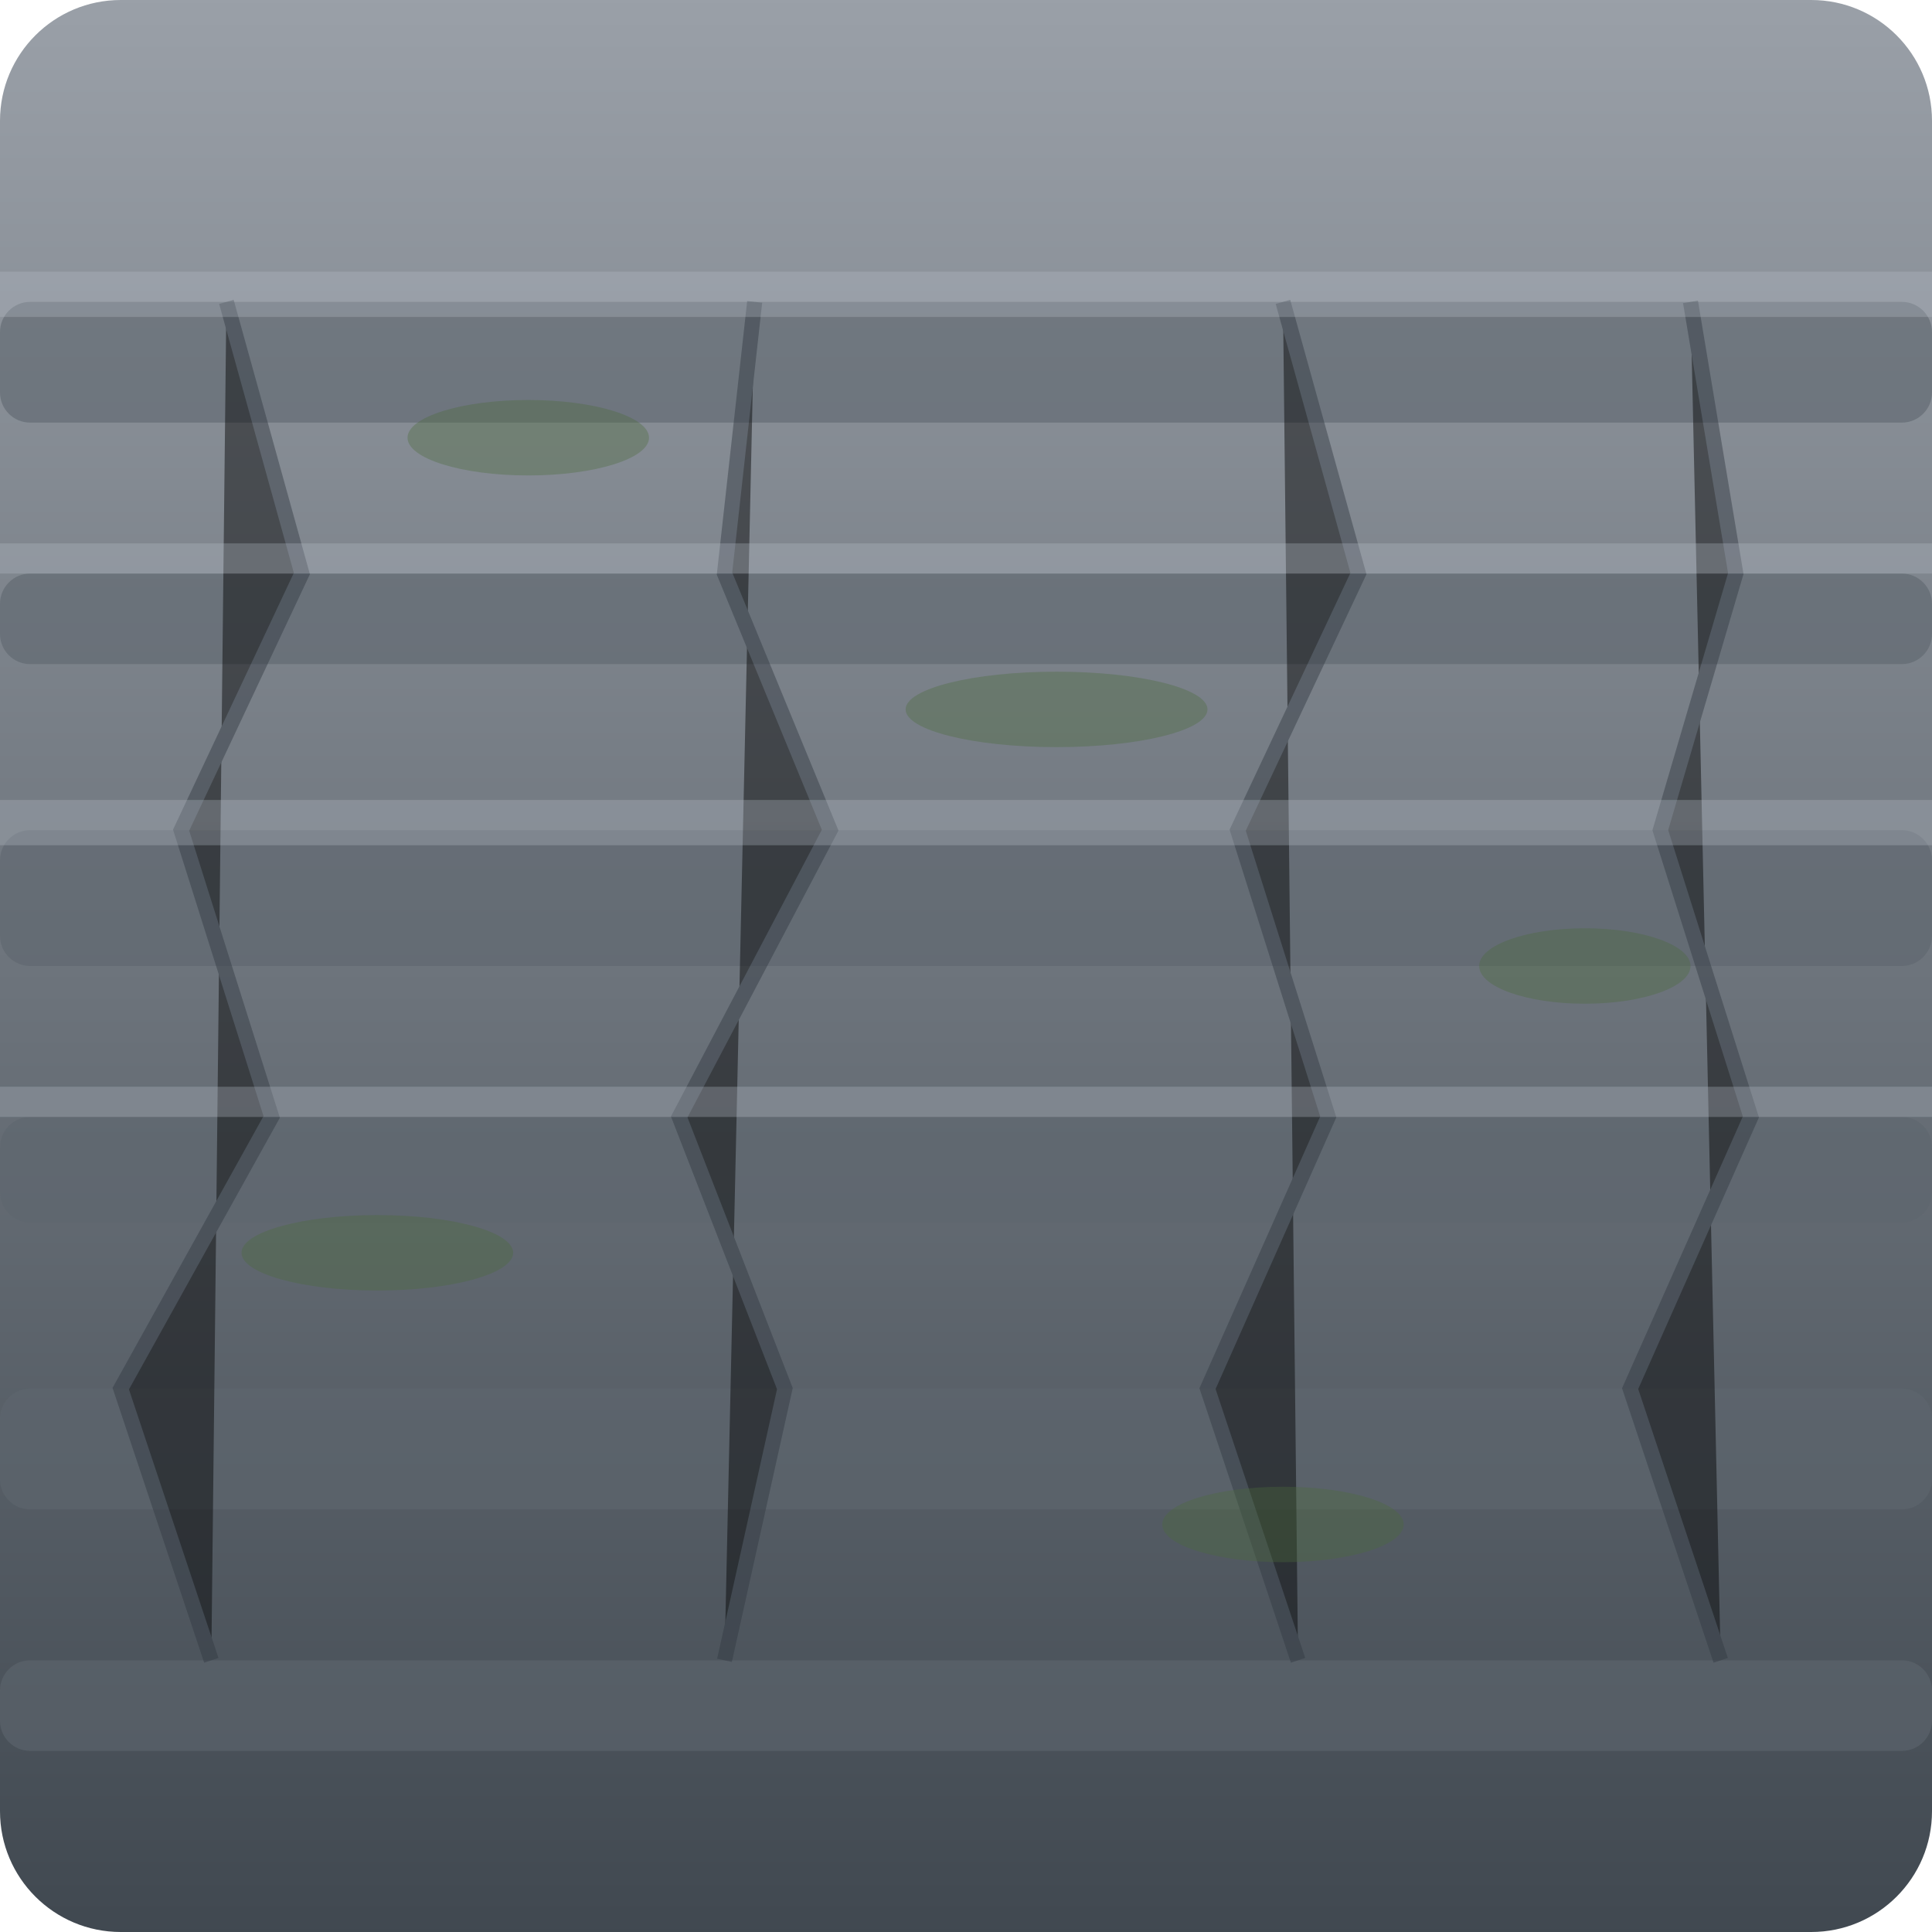
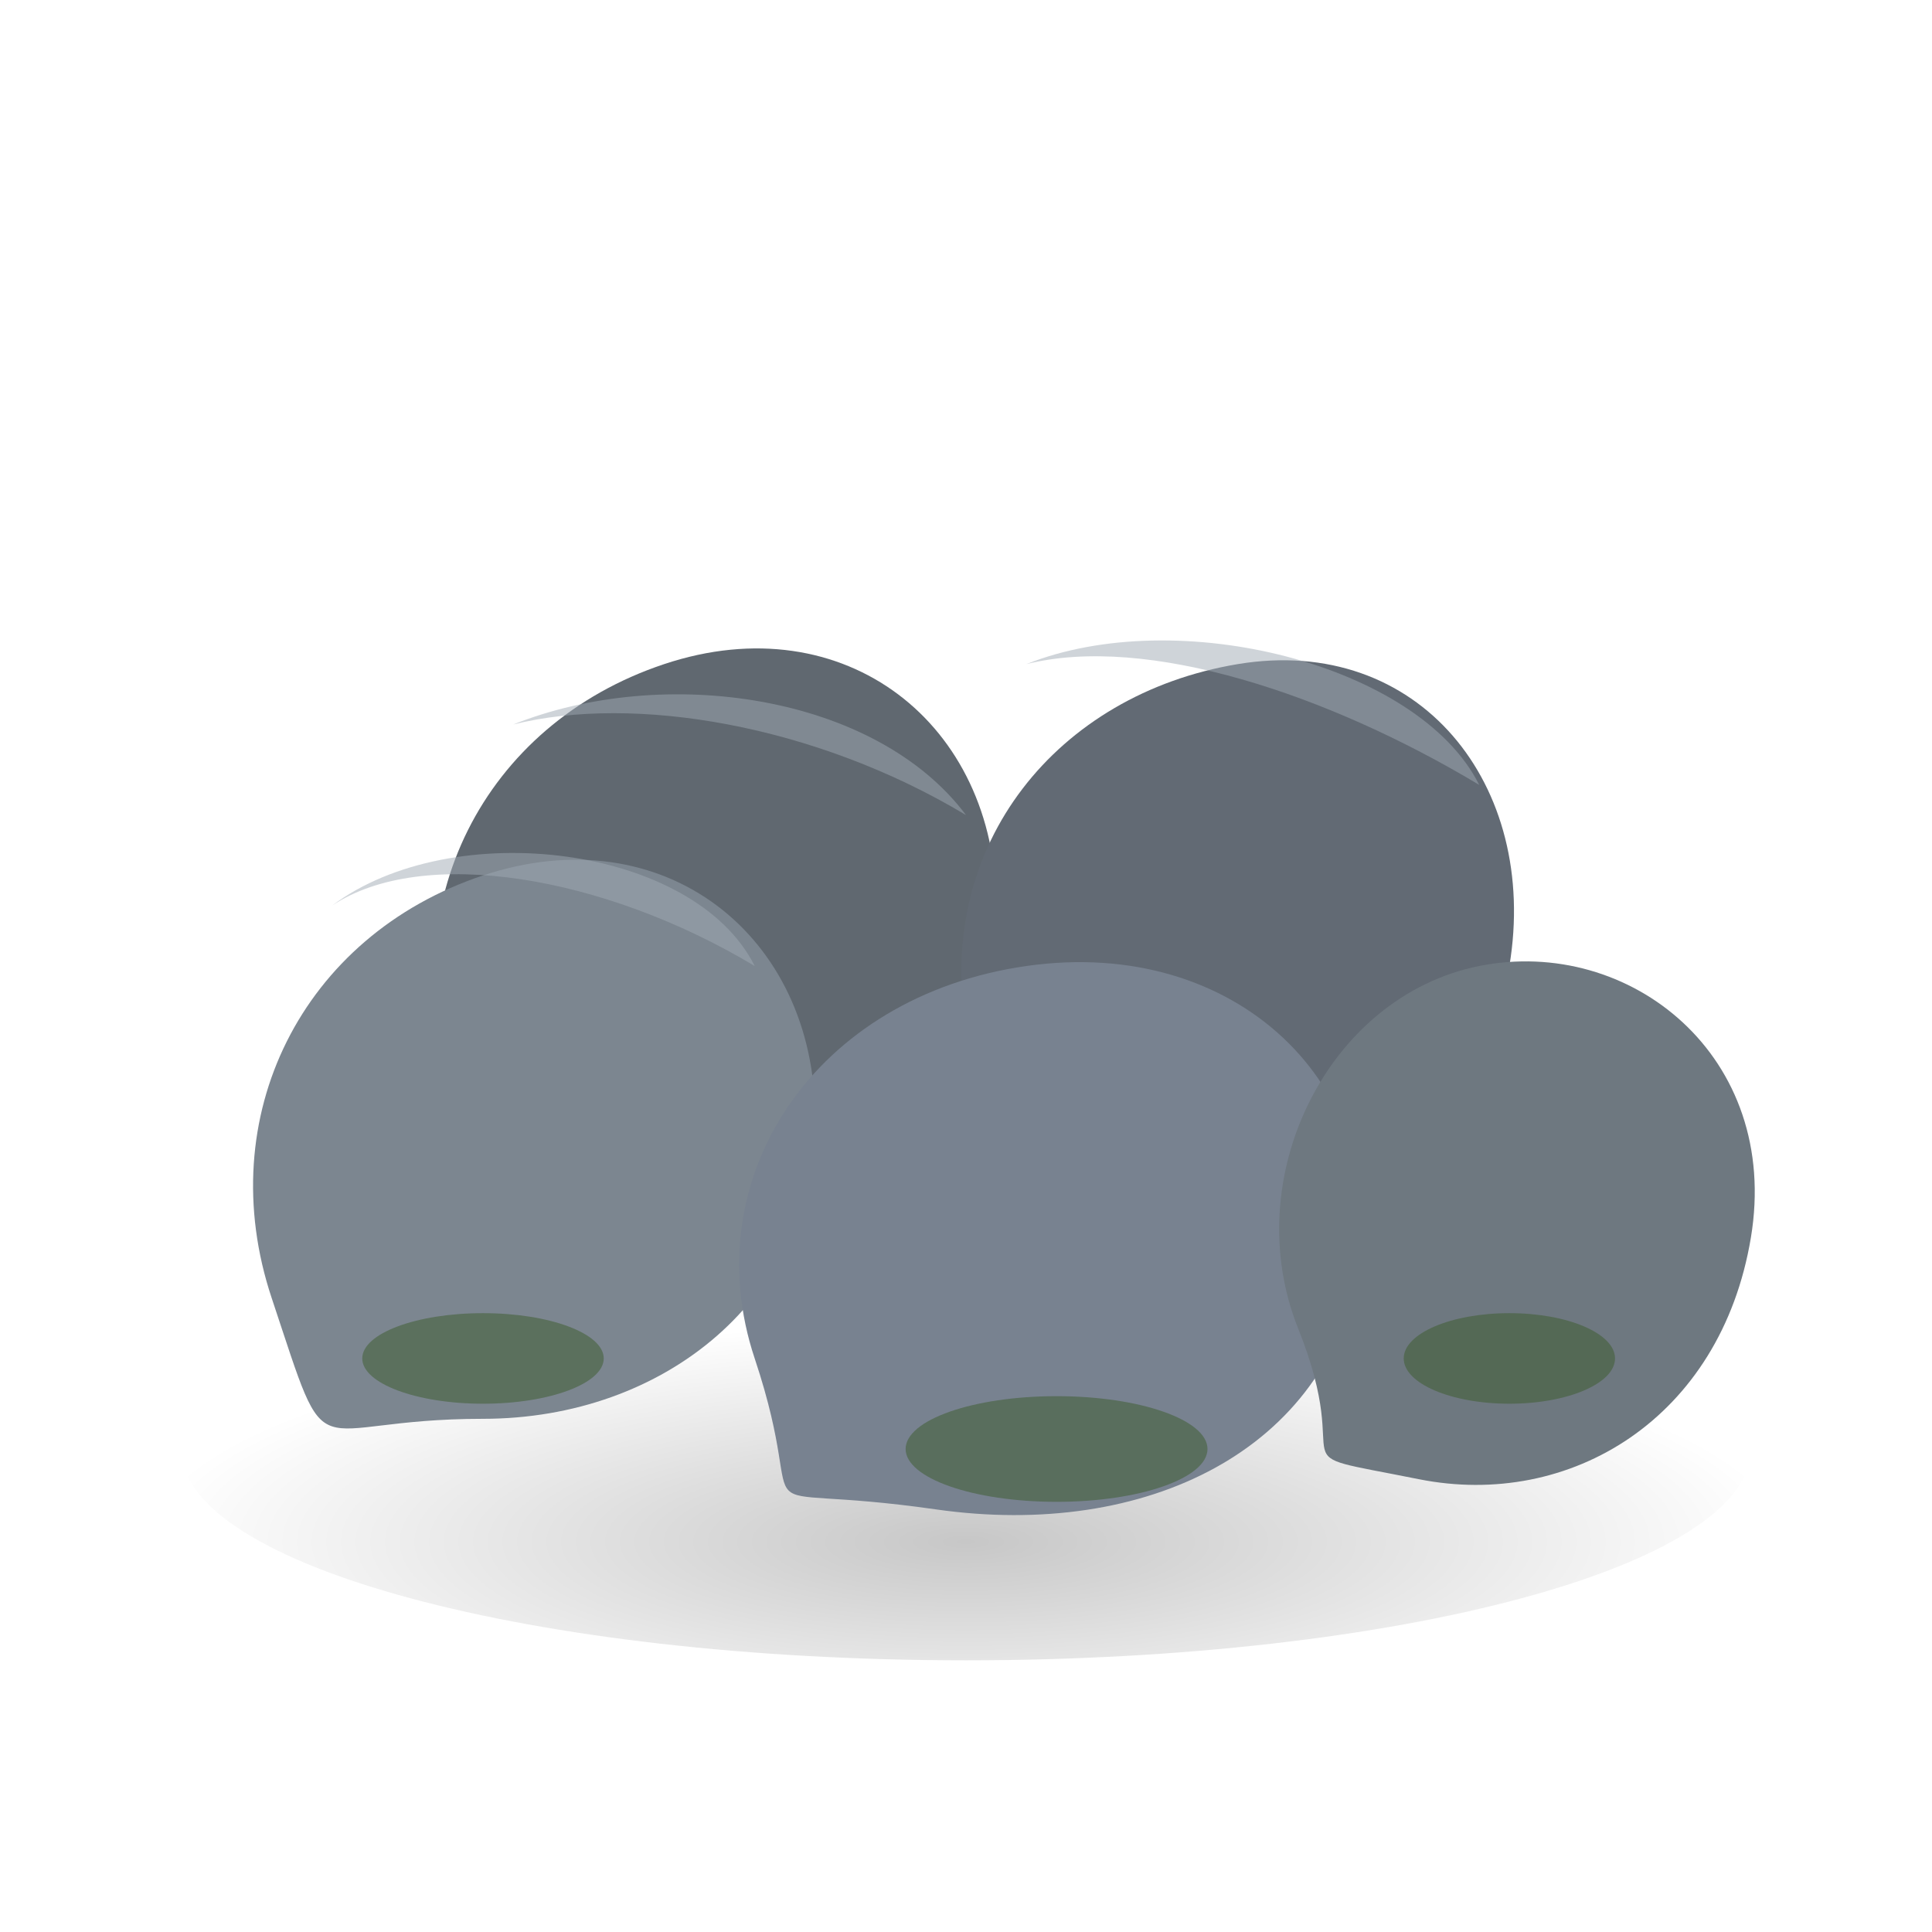
<svg xmlns="http://www.w3.org/2000/svg" width="128" height="128" viewBox="0 0 128 128">
  <defs>
-     <linearGradient id="bg" x1="0%" y1="0%" x2="0%" y2="100%">
-       <stop offset="0%" stop-color="#9aa0a8" />
-       <stop offset="100%" stop-color="#404850" />
-     </linearGradient>
+     <radialGradient id="shadow" cx="50%" cy="72%" r="52%">
+       <stop offset="0%" stop-color="#000" stop-opacity="0.22" />
+       <stop offset="100%" stop-color="#000" stop-opacity="0" />
+     </radialGradient>
  </defs>
-   <rect width="128" height="128" fill="url(#bg)" rx="8" />
-   <g fill="#5e666e" opacity="0.6">
-     <rect x="0" y="20" width="128" height="8" rx="2" />
-     <rect x="0" y="38" width="128" height="6" rx="2" />
-     <rect x="0" y="55" width="128" height="9" rx="2" />
-     <rect x="0" y="74" width="128" height="7" rx="2" />
-     <rect x="0" y="92" width="128" height="8" rx="2" />
-     <rect x="0" y="110" width="128" height="6" rx="2" />
+   <ellipse cx="64" cy="96" rx="52" ry="14" fill="url(#shadow)" />
+   <g>
+     <path d="M30 72 C26 60 32 48 44 44 C56 40 66 48 66 60 C66 72 56 80 44 80 C32 80 34 84 30 72Z" fill="#606870" />
+     <path d="M64 68 C62 56 70 46 82 44 C94 42 102 52 100 64 C98 76 88 82 76 80 C64 78 66 80 64 68Z" fill="#626a74" />
+     <path d="M18 86 C14 74 20 62 32 58 C44 54 54 62 54 74 C54 86 44 94 32 94 C20 94 22 98 18 86Z" fill="#7c8690" />
+     <path d="M50 90 C46 78 54 66 68 64 C82 62 92 72 90 84 C88 96 76 102 62 100 C48 98 54 102 50 90Z" fill="#788290" />
+     <path d="M86 88 C82 78 88 66 98 64 C108 62 118 70 116 82 C114 94 104 100 94 98 C84 96 90 98 86 88Z" fill="#6e7880" />
  </g>
-   <g stroke="#303840" stroke-width="1" opacity="0.45">
-     <path d="M15 20 L20 38 L12 55 L18 74 L8 92 L14 110" />
-     <path d="M50 20 L48 38 L55 55 L45 74 L52 92 L48 110" />
-     <path d="M85 20 L90 38 L82 55 L88 74 L80 92 L86 110" />
-     <path d="M112 20 L115 38 L110 55 L116 74 L108 92 L114 110" />
+   <g fill="#a0aaB4" opacity="0.5">
+     <path d="M34 48 C44 44 58 46 64 54 C54 48 42 46 34 48Z" />
+     <path d="M68 44 C78 40 94 44 98 52 C88 46 76 42 68 44Z" />
+     <path d="M22 60 C30 54 46 56 50 64 C40 58 28 56 22 60Z" />
  </g>
-   <g fill="#b8c0c8" opacity="0.3">
-     <rect x="0" y="18" width="128" height="3" />
-     <rect x="0" y="36" width="128" height="2" />
-     <rect x="0" y="53" width="128" height="3" />
-     <rect x="0" y="72" width="128" height="2" />
-   </g>
-   <g fill="#4a6a3a" opacity="0.35">
-     <ellipse cx="35" cy="29" rx="8" ry="2.5" />
-     <ellipse cx="70" cy="47" rx="10" ry="2.5" />
-     <ellipse cx="105" cy="64" rx="7" ry="2.5" />
-     <ellipse cx="25" cy="83" rx="9" ry="2.5" />
-     <ellipse cx="85" cy="101" rx="8" ry="2.5" />
+   <g fill="#3a5a2a" opacity="0.5">
+     <ellipse cx="32" cy="90" rx="8" ry="3" />
+     <ellipse cx="70" cy="96" rx="10" ry="3.5" />
+     <ellipse cx="100" cy="90" rx="7" ry="3" />
  </g>
</svg>
